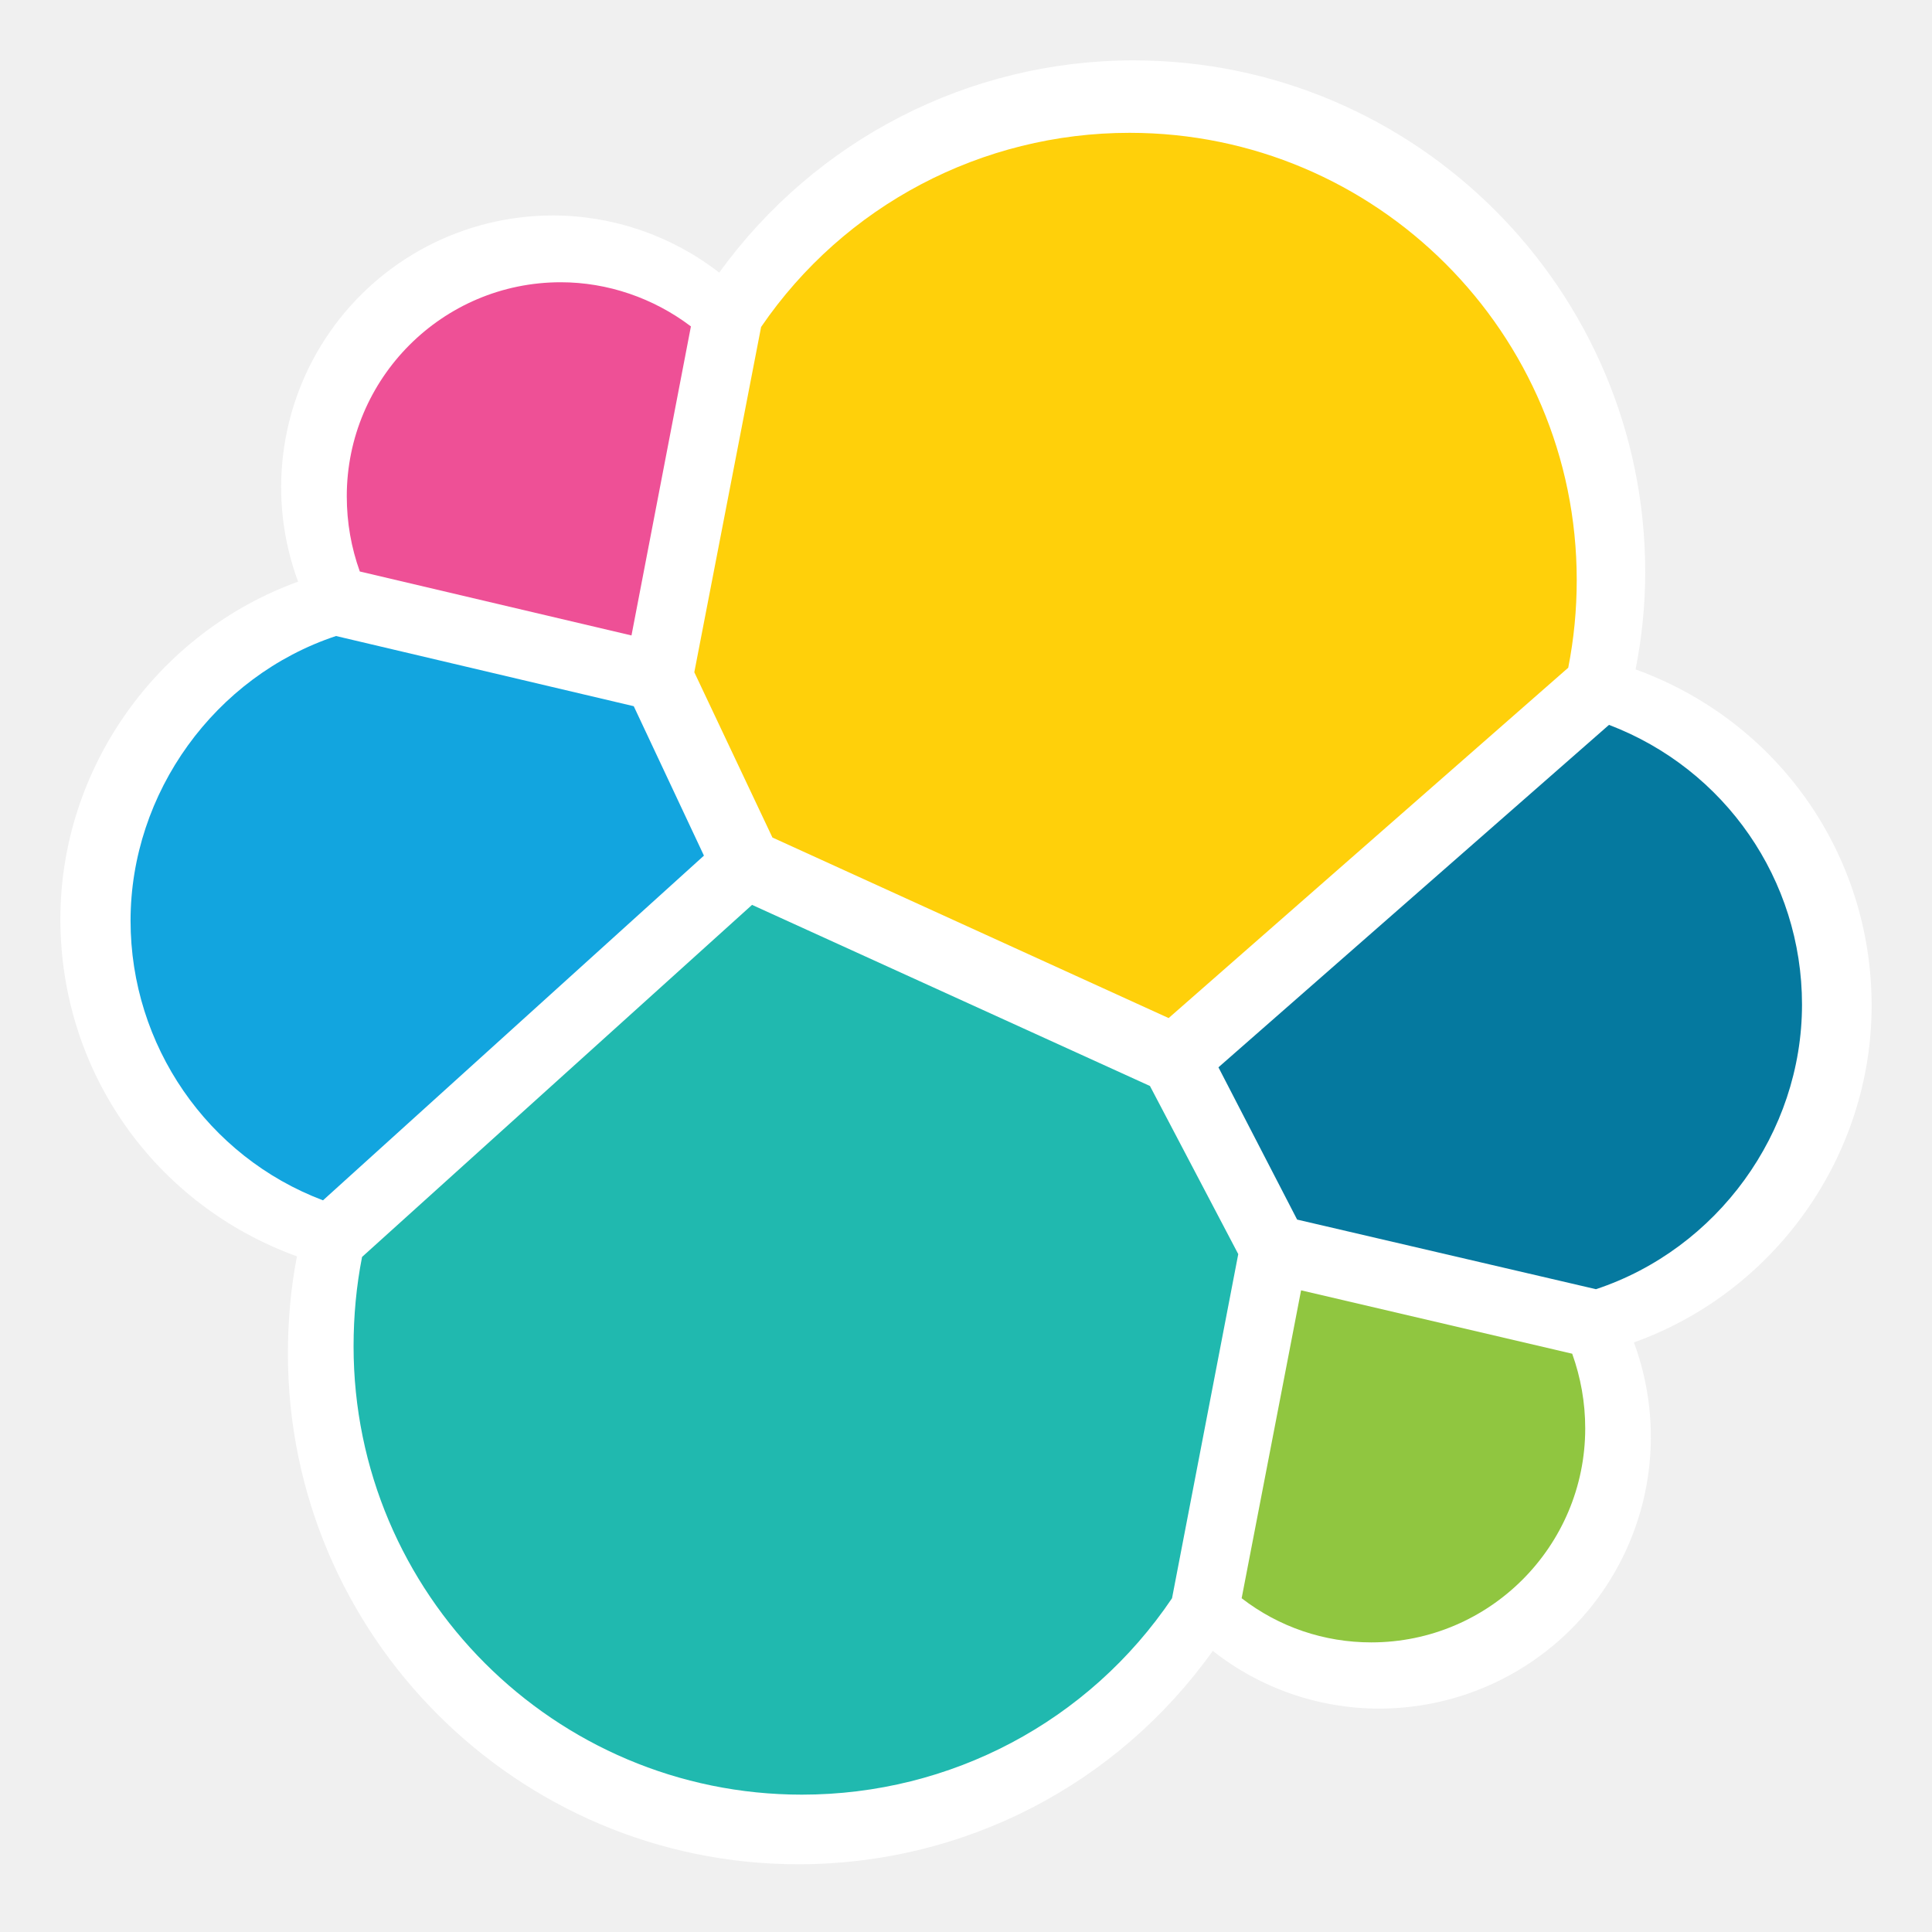
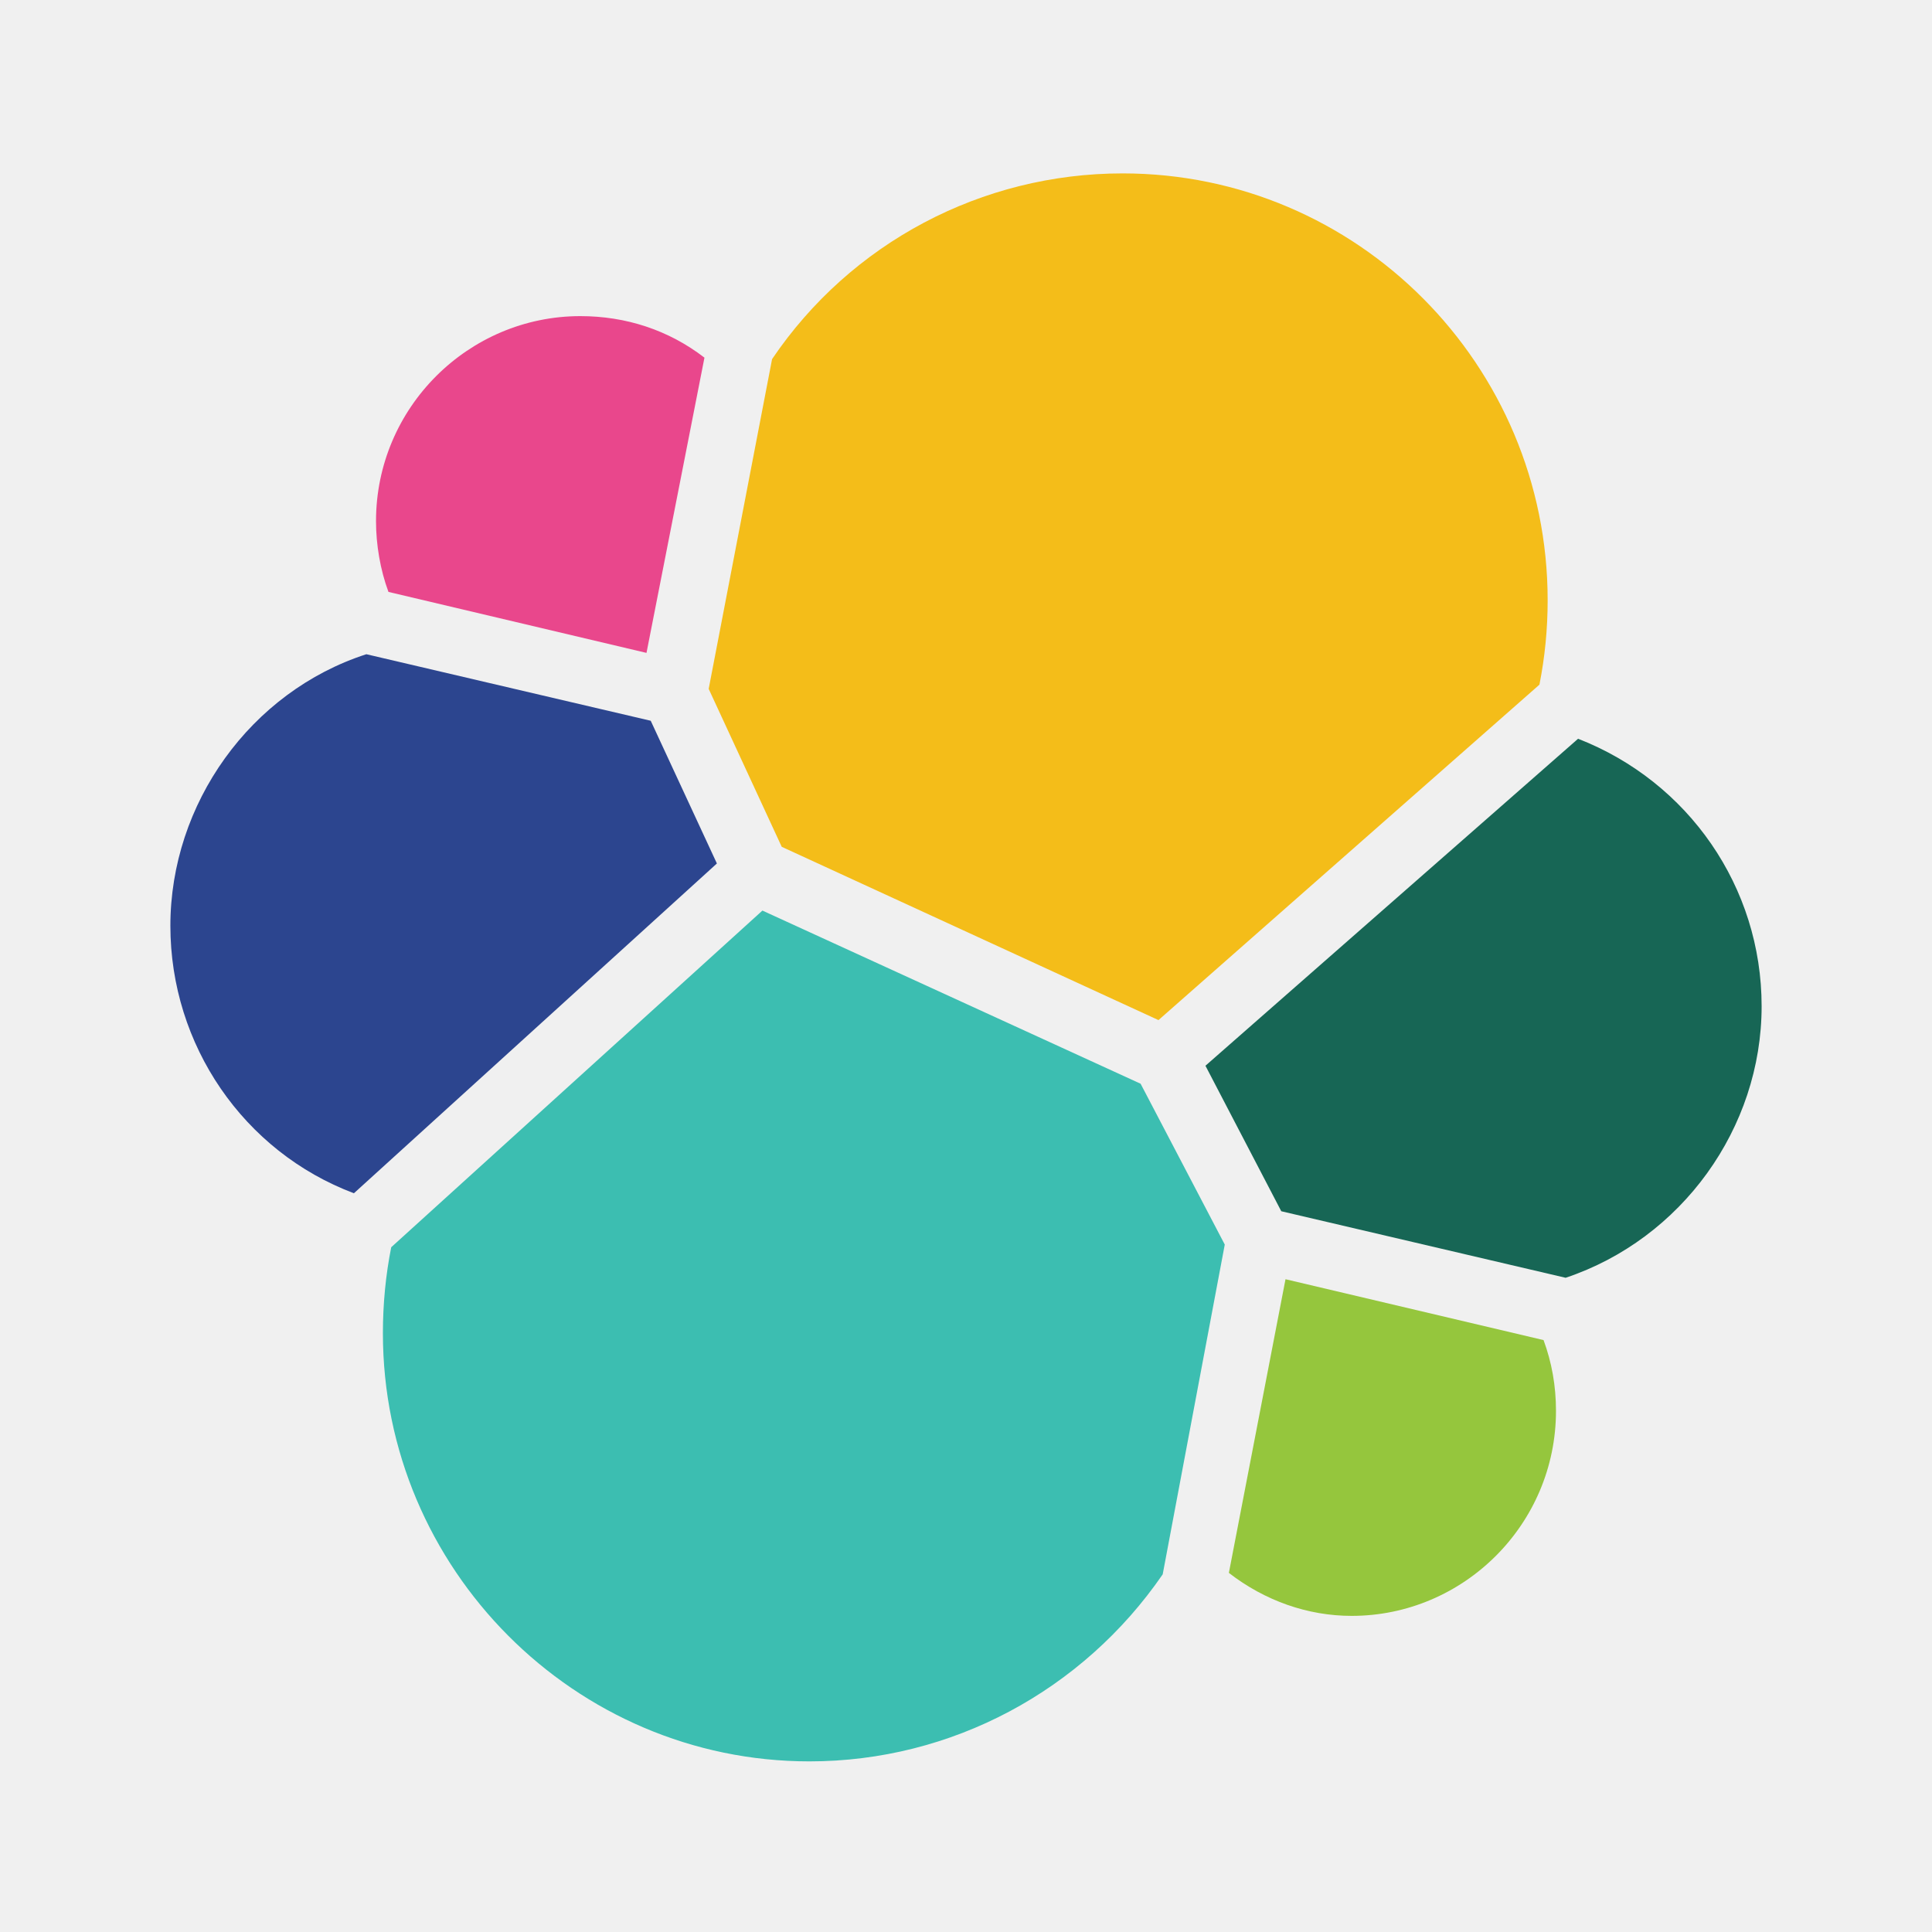
- <svg xmlns="http://www.w3.org/2000/svg" t="1770985877776" class="icon" viewBox="0 0 1024 1024" version="1.1" p-id="12318" width="200" height="200">
-   <path d="M992 533c0-80.4-49.8-150.9-125.1-178.2 3.3-16.8 5.1-33.9 5.1-51.6C872 153.8 750.5 32 600.8 32c-87.3 0-168.6 42-219.6 112.5A144.03 144.03 0 0 0 293 114.2a144.03 144.03 0 0 0-135 194.1c-74.7 27-126 99-126 178.8 0 81 50.1 151.5 125.4 178.8-3.3 16.8-4.8 34.2-4.8 51.6 0 149.1 121.5 270.6 270.6 270.6 87.6 0 168.9-42 219.6-113.1a142.5 142.5 0 0 0 88.2 30.6 144.03 144.03 0 0 0 135-194.1c74.7-26.7 126-98.7 126-178.5" fill="#FFFFFF" p-id="12319" />
-   <path d="M409.4 443.9l210 95.7 211.8-185.7c3-15.3 4.5-30.6 4.5-46.5 0-130.8-106.2-237-237-237-78.3 0-151.2 38.4-195.3 102.9l-35.4 183 41.4 87.6z" fill="#FFD00A" p-id="12320" />
-   <path d="M191.9 666.2c-3 15.3-4.5 31.2-4.5 47.4 0 131.1 106.5 237.6 237.6 237.6 78.9 0 152.1-38.7 196.2-104.1l35.1-182.4-46.8-89.1-210.9-96-206.7 186.6z" fill="#20B9AF" p-id="12321" />
-   <path d="M190.7 302.9l144 33.9 31.5-163.8c-19.8-15-44.1-23.4-69-23.4-62.7 0-113.4 51-113.4 113.4 0 14.1 2.4 27.3 6.9 39.9" fill="#EE5096" p-id="12322" />
-   <path d="M178.1 337.1c-64.2 21.3-108.9 83.1-108.9 150.9 0 66 40.8 125.1 102 148.2l201.9-182.7-37.2-79.2-157.8-37.2z" fill="#12A5DF" p-id="12323" />
-   <path d="M658.1 847.1c19.8 15.3 43.8 23.4 68.7 23.4 62.7 0 113.4-51 113.4-113.4 0-13.8-2.4-27-6.9-39.6l-143.7-33.6-31.5 163.2z" fill="#90C640" p-id="12324" />
-   <path d="M687.5 646.4l158.4 36.9c64.2-21.3 109.2-82.8 109.2-150.9 0-66-40.8-124.8-102.3-148.2l-207 181.5 41.7 80.7z" fill="#05799F" p-id="12325" />
+ <svg xmlns="http://www.w3.org/2000/svg" width="16" height="16" viewBox="0 0 16 16" fill="none">
+   <path d="M6.474 7.013L9.594 8.448L12.749 5.67C12.794 5.441 12.817 5.211 12.817 4.971C12.817 3.02 11.24 1.436 9.297 1.436C8.131 1.436 7.046 2.01 6.394 2.974L5.869 5.705L6.474 7.013Z" fill="#F4BD19" />
+   <path d="M3.24 10.329C3.194 10.559 3.171 10.8 3.171 11.041C3.171 12.992 4.76 14.587 6.703 14.587C7.88 14.587 8.966 14.002 9.629 13.038L10.143 10.307L9.446 8.975L6.314 7.541L3.24 10.329Z" fill="#3CBEB1" />
+   <path d="M3.217 4.902L5.354 5.407L5.834 2.962C5.537 2.733 5.183 2.618 4.806 2.618C3.88 2.618 3.114 3.375 3.114 4.316C3.114 4.511 3.149 4.718 3.217 4.902Z" fill="#E9478C" />
+   <path d="M3.034 5.418C2.074 5.728 1.411 6.657 1.411 7.667C1.411 8.654 2.017 9.538 2.931 9.882L5.937 7.151L5.389 5.969L3.034 5.418Z" fill="#2C458F" />
+   <path d="M10.177 13.026C10.474 13.256 10.829 13.382 11.194 13.382C12.12 13.382 12.886 12.625 12.886 11.684C12.886 11.477 12.851 11.282 12.783 11.098L10.646 10.594L10.177 13.026Z" fill="#95C63D" />
+   <path d="M10.611 10.031L12.966 10.582C13.926 10.261 14.589 9.343 14.589 8.333C14.589 7.346 13.983 6.474 13.069 6.118L9.983 8.826L10.611 10.031Z" fill="#176655" />
</svg>
